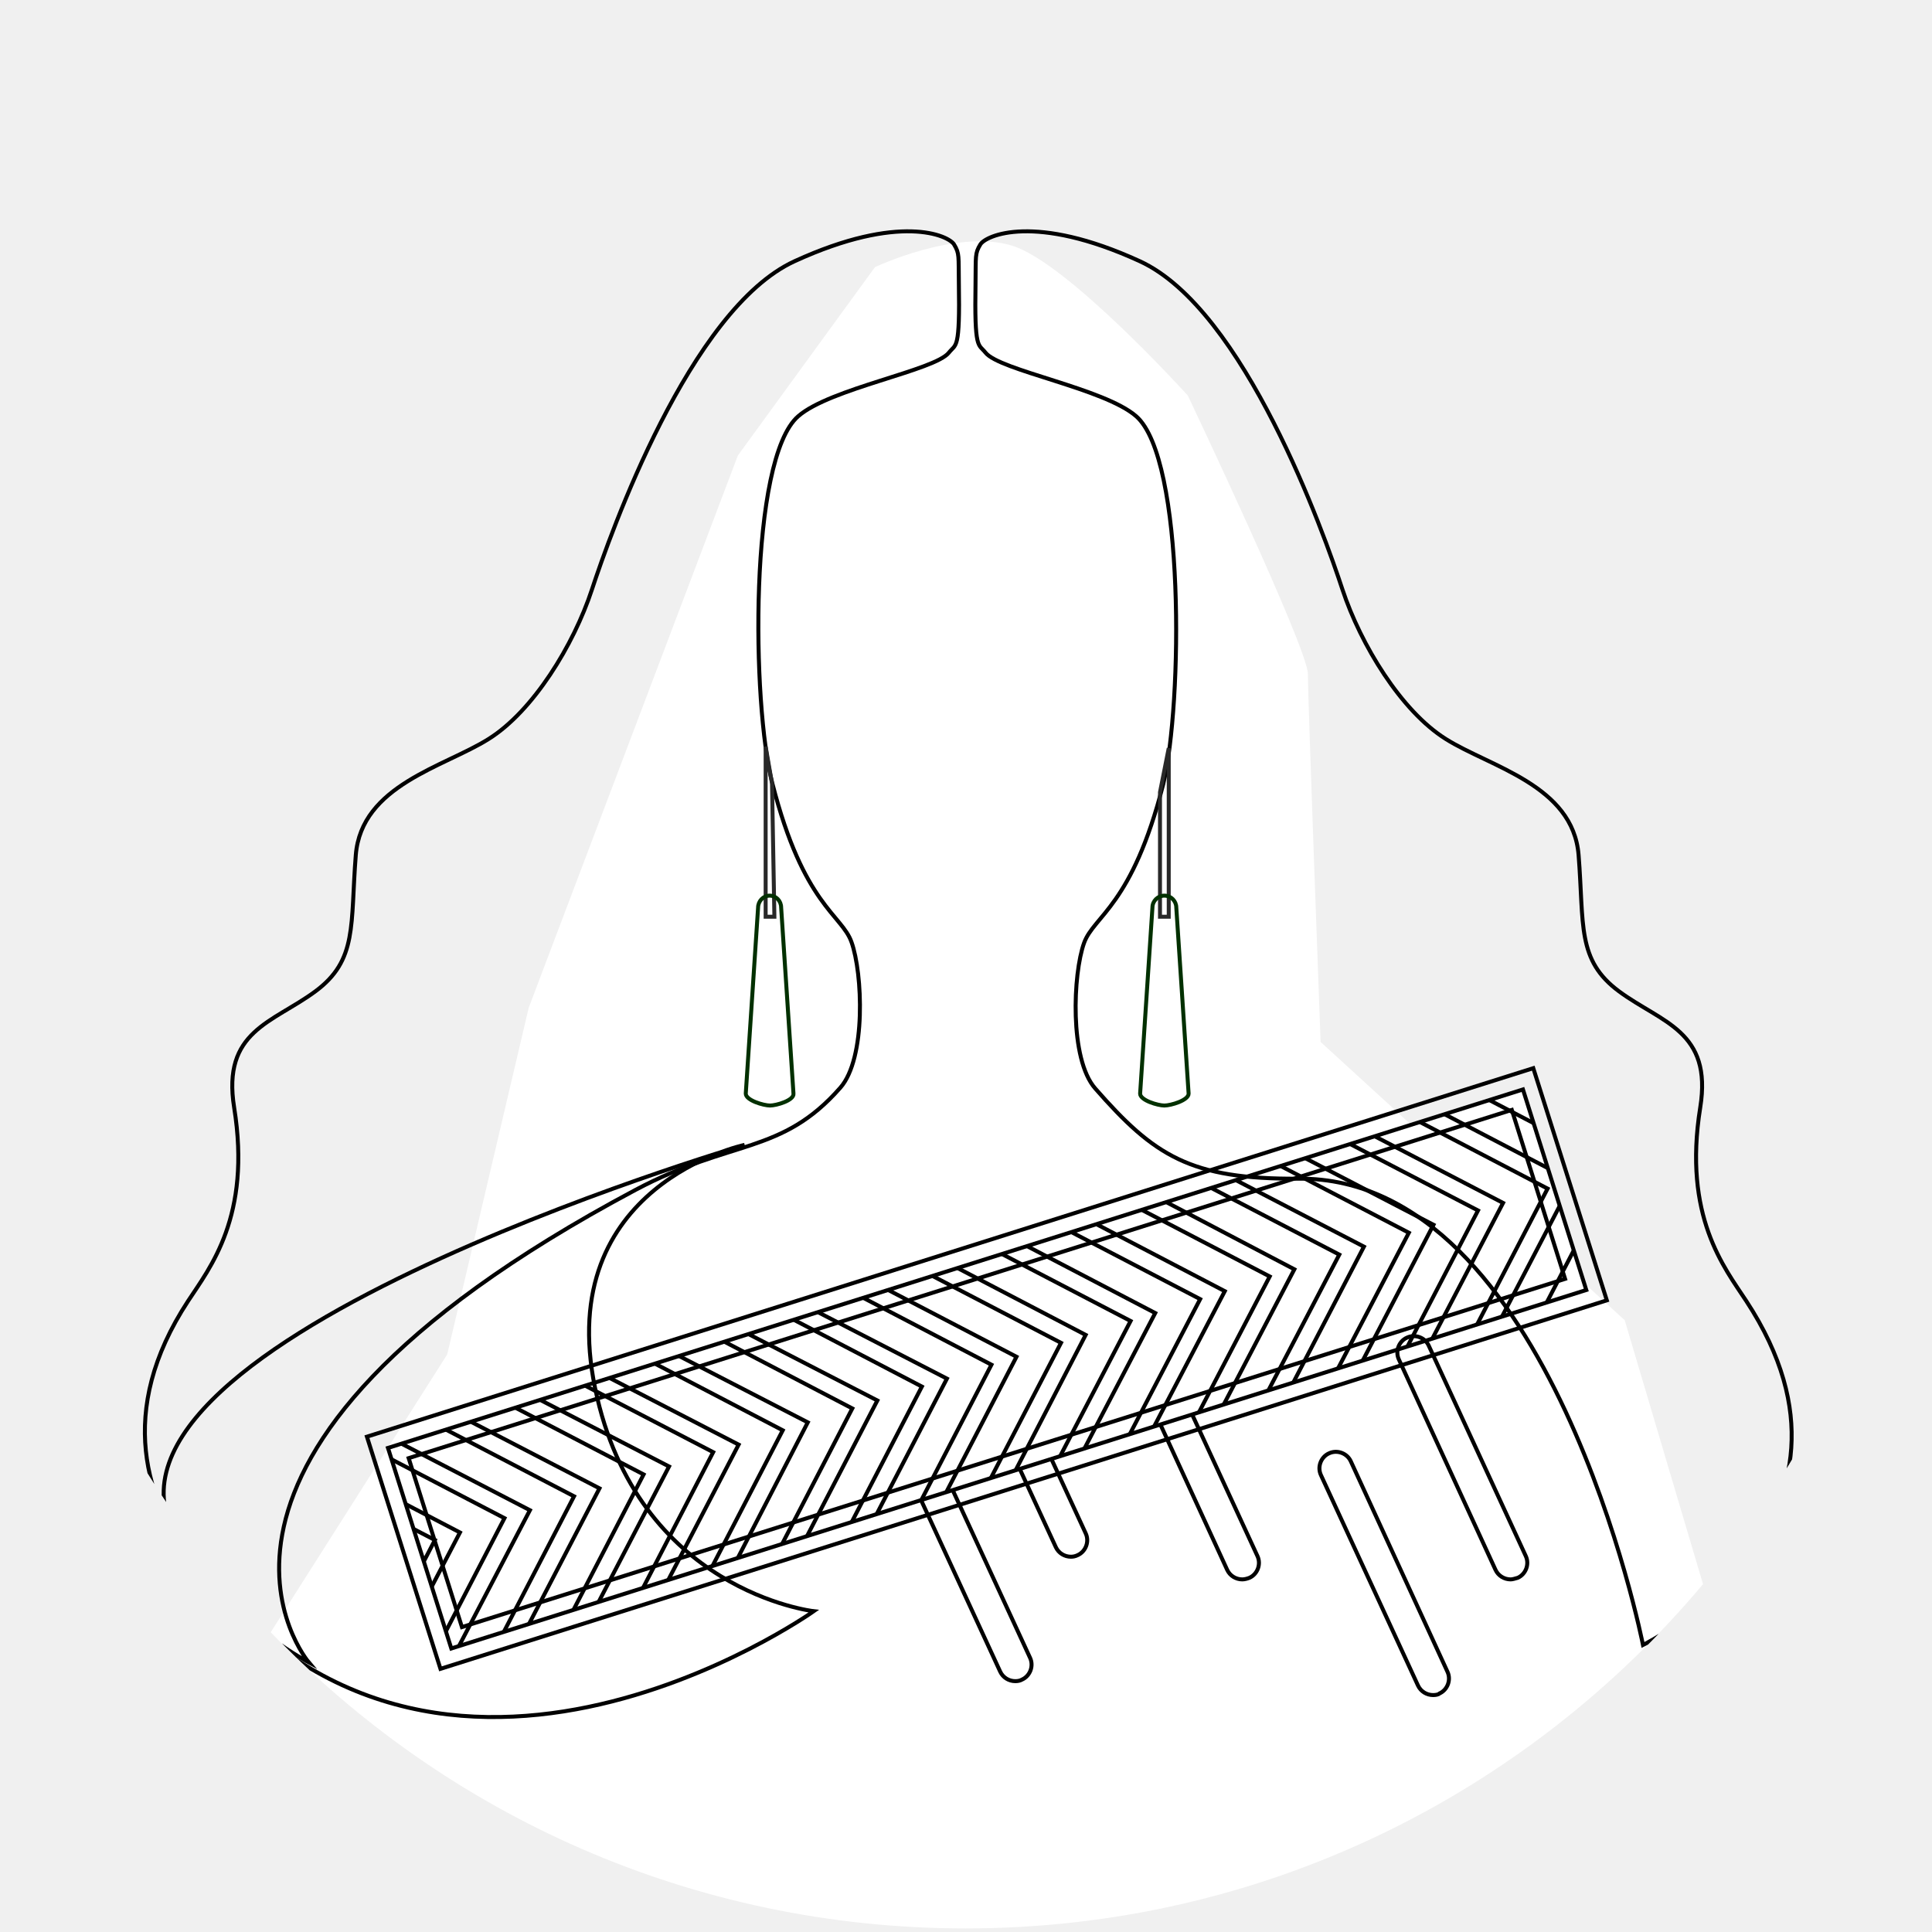
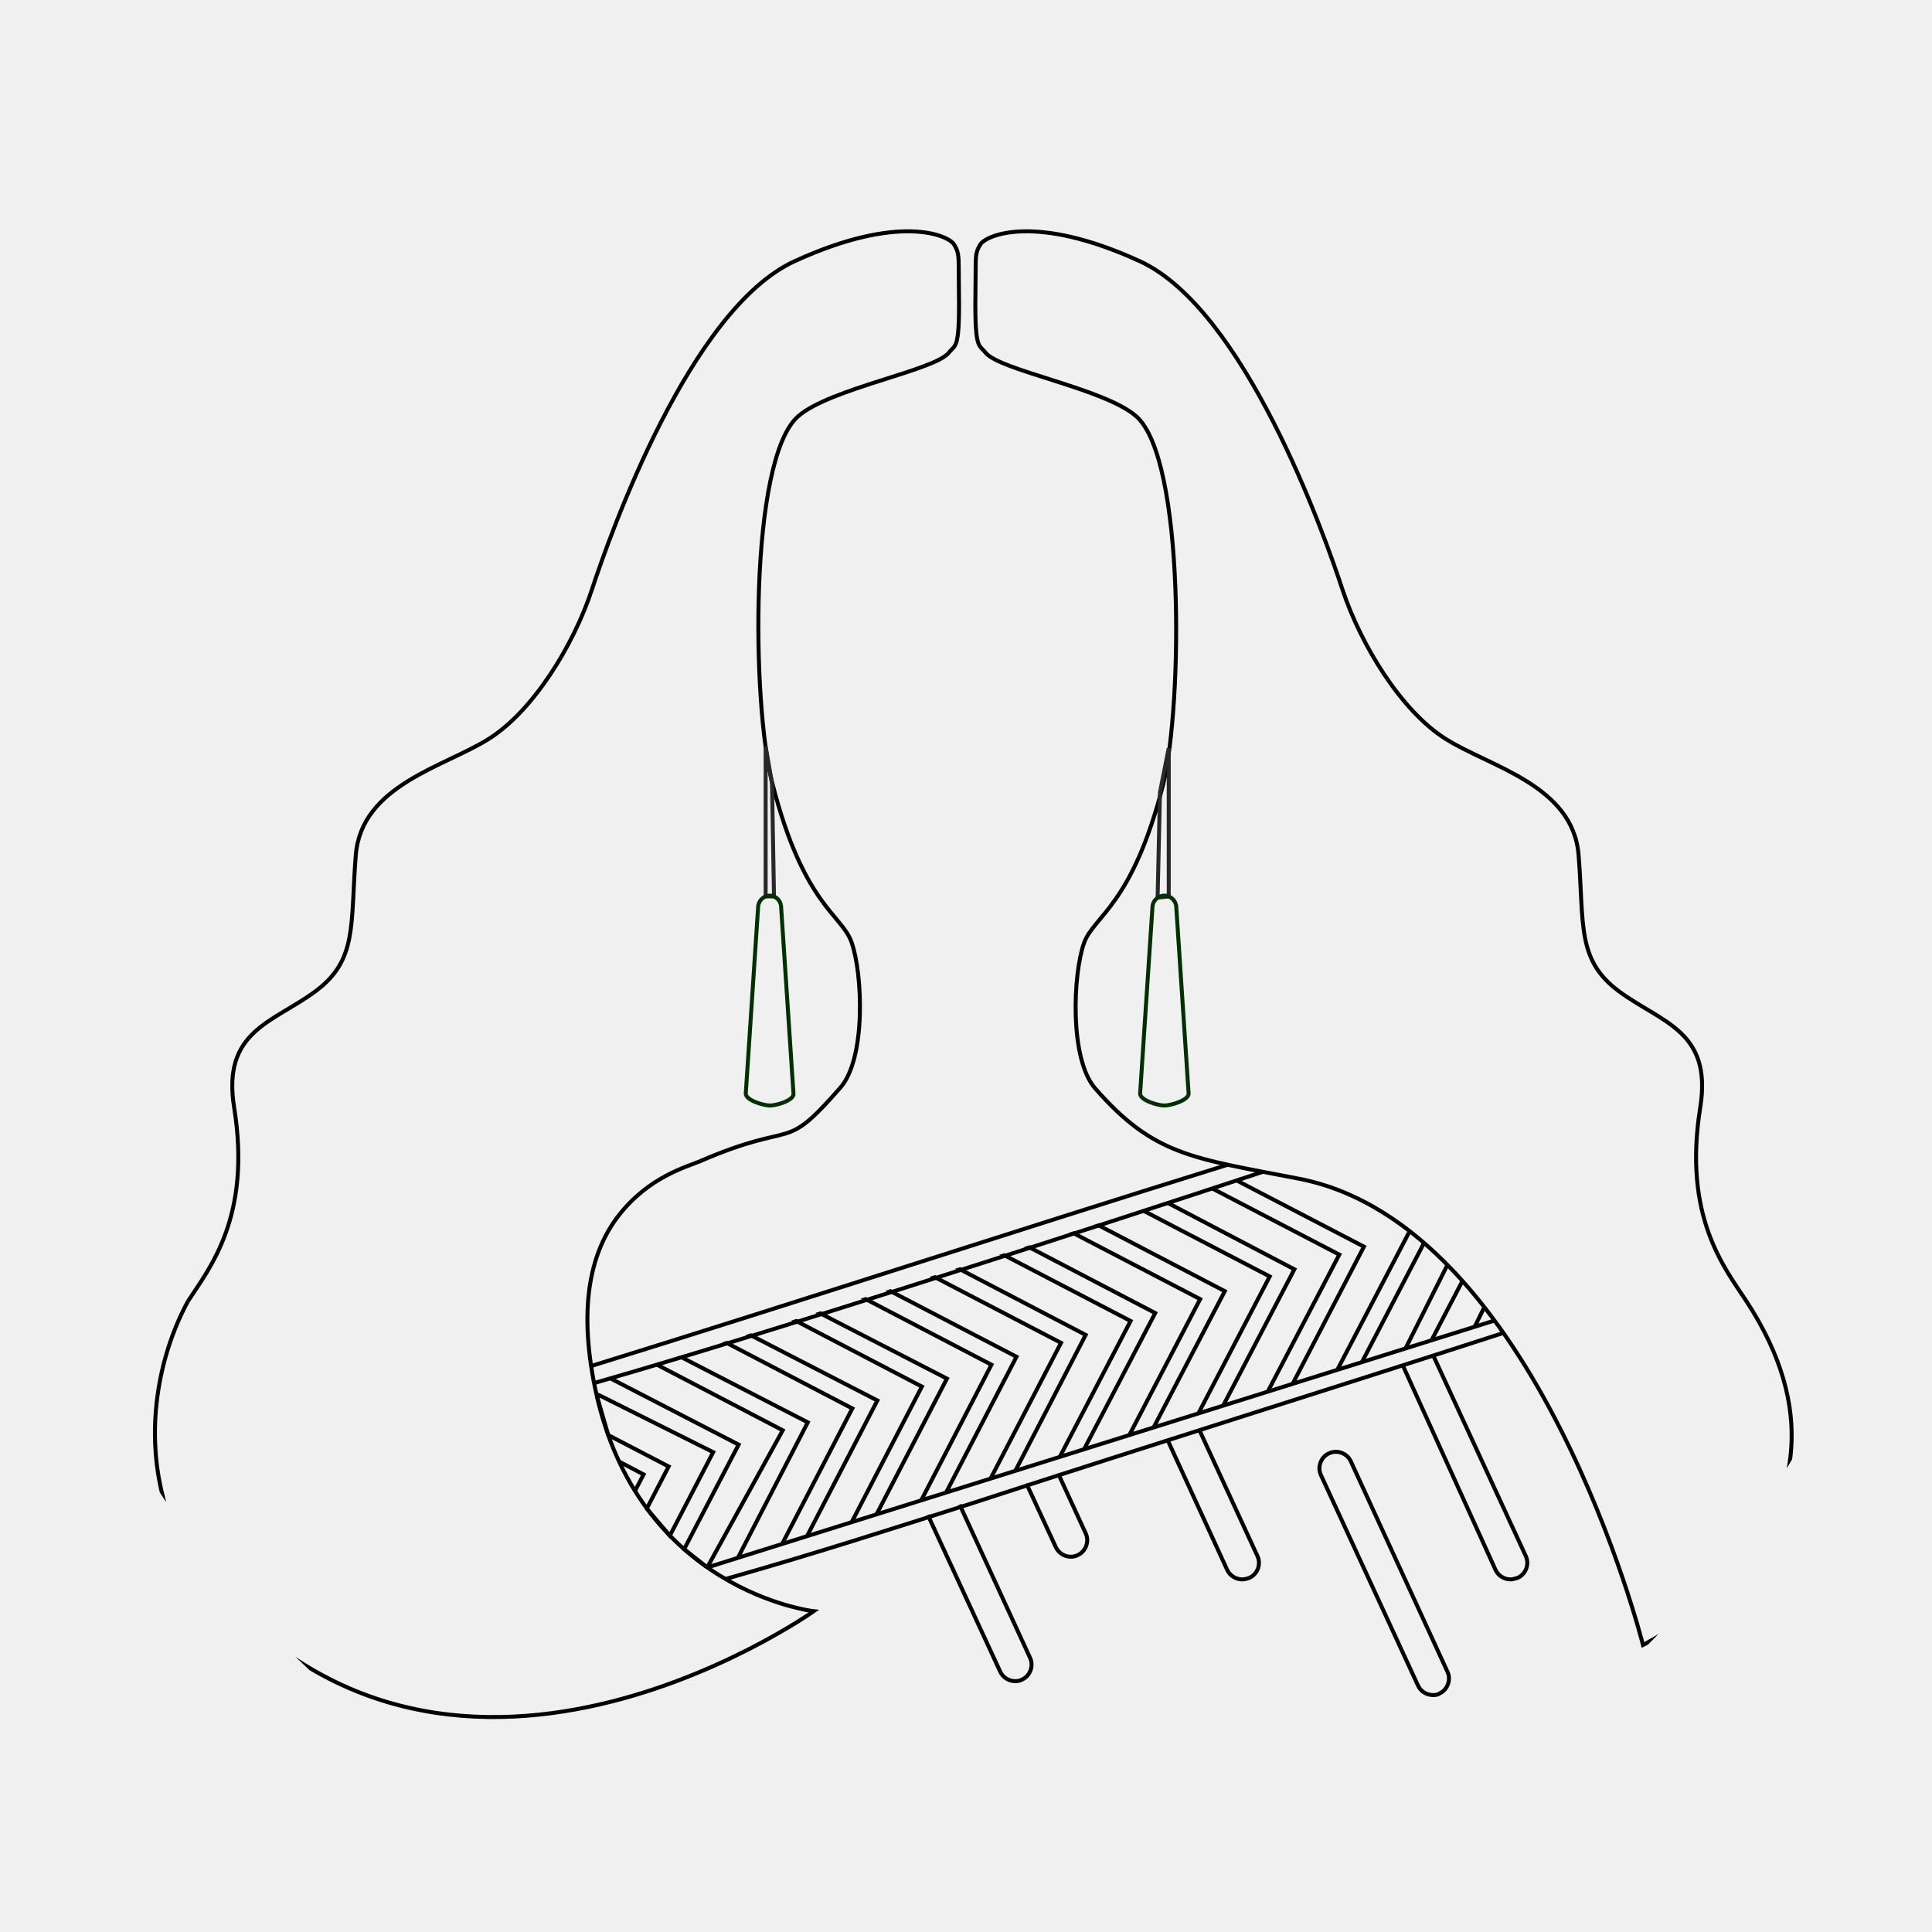
<svg xmlns="http://www.w3.org/2000/svg" xmlns:xlink="http://www.w3.org/1999/xlink" version="1.1" id="Layer_1" x="0px" y="0px" viewBox="0 0 486 486" style="enable-background:new 0 0 486 486;" xml:space="preserve">
  <style type="text/css">
	.st0{fill:none;}
- 	.st1{fill:#FFFFFF;}
- 	.st2{clip-path:url(#SVGID_2_);}
- 	.st3{fill:none;stroke:#000000;stroke-miterlimit:10;}
- 	.st4{fill:none;stroke:#282828;stroke-miterlimit:10;}
- 	.st5{fill:none;stroke:#023000;stroke-miterlimit:10;}
- 	.st6{fill:#FFFFFF;stroke:#000000;stroke-miterlimit:10;}
- 	.st7{clip-path:url(#SVGID_5_);}
+ 	.st1{clip-path:url(#SVGID_2_);}
+ 	.st2{fill:none;stroke:#000000;stroke-miterlimit:10;}
+ 	.st3{fill:none;stroke:#282828;stroke-miterlimit:10;}
+ 	.st4{fill:none;stroke:#023000;stroke-miterlimit:10;}
+ 	.st5{fill:#FFFFFF;stroke:#000000;stroke-width:1;stroke-miterlimit:10;}
+ 	.st6{clip-path:url(#SVGID_4_);}
</style>
  <g id="Layer_2_1_">
</g>
  <g id="Layer_1_2_">
    <g id="Layer_3">
	</g>
    <g id="Layer_1_1_">
      <g>
-         <circle class="st0" cx="242.9" cy="243" r="242.1" />
-         <path class="st1" d="M242.9,485.1c74.5,0,141.1-33.7,185.5-86.6l-19.7-66.4l-76.5-70c0,0-3.2-86.2-3.2-92.6s-30.2-70-30.2-70     s-30.2-33.4-44.2-37.7c-14-4.3-34.5,5.4-34.5,5.4l-34.5,47.4L133,253.5l-20.5,87.2l-44.4,69.9     C112.2,456.5,174.2,485.1,242.9,485.1z" />
+         <path class="st0" d="M242.9,0.9C109.2,0.9,0.8,109.3,0.8,243s108.4,242.1,242.1,242.1S485,376.7,485,243S376.6,0.9,242.9,0.9z" />
        <g>
          <g>
            <g>
              <g>
-                 <defs>
-                   <circle id="SVGID_1_" cx="242.9" cy="243" r="242.1" />
-                 </defs>
-                 <clipPath id="SVGID_2_">
-                   <use xlink:href="#SVGID_1_" style="overflow:visible;" />
-                 </clipPath>
-                 <g class="st2">
-                   <g>
-                     <path class="st3" d="M200.8,104.7c8-7,34.4-11.5,37.9-16c1.8-2.3,2.8-0.4,2.5-17.7c-0.1-6.5,0.2-7.2-1.2-9.5           s-13.7-7.9-40.1,4.2s-46.4,68.6-51,82.6s-14.8,30.6-26,37.6c-11.1,7-32,11.6-33.4,29.2s0.5,26.4-10.2,34.3           c-10.7,7.9-23.5,9.9-20.4,29.2c4.4,27.4-6.1,40.3-11.6,48.7c-36.4,55.6,30.4,90.9,30.4,90.9s-44.2-51.6,82.2-118.9           c24.1-12.8,36.7-8.8,51.5-25.7c6.5-7.4,5.6-28.8,2.8-36.6c-2.4-6.9-12.1-9.3-19.9-39.9           C189.1,177.1,188.4,115.4,200.8,104.7z" />
-                   </g>
-                   <g>
+                 <g>
+                   <defs>
+                     <circle id="SVGID_1_" cx="242.9" cy="243" r="242.1" />
+                   </defs>
+                   <clipPath id="SVGID_2_">
+                     <use xlink:href="#SVGID_1_" style="overflow:visible;" />
+                   </clipPath>
+                   <g class="st1">
                    <g>
-                       <polygon class="st4" points="192.6,187.8 194.2,197.1 194.8,230.6 192.6,230.6           " />
+                       <path class="st2" d="M176.1,292.1c24.8-10.7,20.5-1.6,35.3-18.5c6.5-7.4,5.6-28.8,2.8-36.6c-2.4-6.9-12.1-9.3-19.9-39.9            c-5.2-20-5.9-81.7,6.5-92.4c8-7,34.4-11.5,37.9-16c1.8-2.3,2.8-0.4,2.5-17.7c-0.1-6.5,0.2-7.2-1.2-9.5s-13.7-7.9-40.1,4.2            s-46.4,68.6-51,82.6s-14.8,30.6-26,37.6c-11.1,7-32,11.6-33.4,29.2s0.5,26.4-10.2,34.3c-10.7,7.9-23.5,9.9-20.4,29.2            c4.4,27.4-6.1,40.3-11.6,48.7" />
                    </g>
                    <g>
-                       <path class="st5" d="M193.7,278.1L193.7,278.1c-1.6,0-6.1-1.3-6.1-3l3.1-46.8c0-1.6,1.3-3,2.9-3l0,0c1.6,0,2.9,1.3,2.9,3            l3.1,46.8C199.8,276.8,195.3,278.1,193.7,278.1z" />
+                       <g>
+                         <polygon class="st3" points="192.6,187.8 194.2,197.1 194.7,225.5 192.6,225.5            " />
+                       </g>
+                       <g>
+                         <path class="st4" d="M193.7,278.1L193.7,278.1c-1.6,0-6.1-1.3-6.1-3l3.1-46.8c0-1.6,1.3-3,2.9-3l0,0c1.6,0,2.9,1.3,2.9,3             l3.1,46.8C199.8,276.8,195.3,278.1,193.7,278.1z" />
+                       </g>
                    </g>
-                   </g>
-                   <g>
-                     <path class="st3" d="M312.5,397.3c-1.6,0-3.1-0.9-3.8-2.4L284.4,342c-1-2.1,0-4.6,2-5.5c2.1-1,4.6,0,5.5,2l24.4,52.9           c1,2.1,0,4.6-2,5.5C313.8,397.1,313.1,397.3,312.5,397.3z" />
-                   </g>
-                   <g>
-                     <path class="st3" d="M269.4,391.6c-1.6,0-3.1-0.9-3.8-2.4l-24.4-52.9c-1-2.1,0-4.6,2-5.5c2.1-1,4.6,0,5.5,2l24.4,52.9           c1,2.1,0,4.6-2,5.5C270.5,391.5,269.9,391.6,269.4,391.6z" />
-                   </g>
-                   <g>
-                     <path class="st3" d="M255.4,422.9c-1.6,0-3.1-0.9-3.8-2.4l-24.4-52.9c-1-2.1,0-4.6,2-5.5c2.1-1,4.6,0,5.5,2l24.4,52.9           c1,2.1,0,4.6-2,5.5C256.6,422.8,256,422.9,255.4,422.9z" />
-                   </g>
-                   <g>
+                     <g>
+                       <path class="st2" d="M301.6,359.5l14.7,31.9c1,2.1,0,4.6-2,5.5c-0.5,0.2-1.2,0.4-1.8,0.4c-1.6,0-3.1-0.9-3.8-2.4            L293.6,362" />
+                     </g>
+                     <g>
+                       <path class="st2" d="M266.2,370.7l6.9,15c1,2.1,0,4.6-2,5.5c-0.6,0.3-1.2,0.4-1.7,0.4c-1.6,0-3.1-0.9-3.8-2.4l-7.4-16" />
+                     </g>
+                     <g>
+                       <path class="st2" d="M241.4,378.5l17.7,38.5c1,2.1,0,4.6-2,5.5c-0.5,0.3-1.1,0.4-1.7,0.4c-1.6,0-3.1-0.9-3.8-2.4            l-18.2-39.4" />
+                     </g>
                    <g>
                      <g>
-                         <rect id="SVGID_3_" x="98.6" y="317.9" transform="matrix(0.9536 -0.3012 0.3012 0.9536 -92.1819 90.7812)" class="st6" width="299.4" height="52.9" />
-                       </g>
-                       <g>
+                         <g>
+                           <path class="st5" d="M317.6,294.8c-0.9,0.3-113.2,37.4-168.1,53.1" />
+                           <path class="st5" d="M177.9,394.3l198-62.1" />
+                           <path class="st5" d="M319.4,295.7" />
+                         </g>
                        <g>
                          <g>
-                             <defs>
-                               <polyline id="SVGID_4_" points="113.5,414.7 97.6,364.2 383.1,274 399,324.5               " />
-                             </defs>
-                             <clipPath id="SVGID_5_">
-                               <use xlink:href="#SVGID_4_" style="overflow:visible;" />
-                             </clipPath>
-                             <g class="st7">
+                             <g>
                              <g>
-                                 <polygon class="st3" points="84.6,435.3 77.2,431.3 98.2,391 59.5,370.9 63.3,363.5 109.4,387.4                " />
-                               </g>
-                               <g>
-                                 <polygon class="st3" points="102.2,429.6 94.7,425.8 115.7,385.5 77,365.3 80.8,357.9 126.9,381.9                                 " />
-                               </g>
-                               <g>
-                                 <polygon class="st3" points="119.7,424.1 112.2,420.3 133.3,379.9 94.5,359.8 98.3,352.4 144.4,376.4                                 " />
-                               </g>
-                               <g>
-                                 <polygon class="st3" points="137.2,418.6 129.8,414.8 150.8,374.4 112,354.3 115.8,346.9 161.9,370.9                                 " />
-                               </g>
-                               <g>
-                                 <polygon class="st3" points="154.7,413.1 147.3,409.3 168.3,368.9 129.4,348.8 133.4,341.4 179.4,365.3                                 " />
-                               </g>
-                               <g>
-                                 <polygon class="st3" points="172.2,407.5 164.8,403.8 185.8,363.4 146.9,343.3 150.9,335.8 196.9,359.8                                 " />
-                               </g>
-                               <g>
-                                 <polygon class="st3" points="189.7,402 182.3,398.3 203.2,357.8 164.4,337.8 168.4,330.3 214.4,354.3                                 " />
-                               </g>
-                               <g>
-                                 <polygon class="st3" points="207.2,396.5 199.8,392.6 220.7,352.3 181.9,332.3 185.9,324.8 231.9,348.8                                 " />
-                               </g>
-                               <g>
-                                 <polygon class="st3" points="224.7,391 217.3,387.1 238.2,346.8 199.4,326.8 203.4,319.3 249.4,343.3                                 " />
-                               </g>
-                               <g>
-                                 <polygon class="st3" points="242.2,385.4 234.8,381.6 255.7,341.3 216.9,321.1 220.8,313.8 266.9,337.8                                 " />
-                               </g>
-                               <g>
-                                 <polygon class="st3" points="259.6,379.9 252.3,376 273.1,335.8 234.4,315.6 238.3,308.3 284.4,332.3                                 " />
-                               </g>
-                               <g>
-                                 <polygon class="st3" points="277.1,374.4 269.6,370.5 290.6,330.3 251.9,310.1 255.8,302.8 301.9,326.8                                 " />
-                               </g>
-                               <g>
-                                 <polygon class="st3" points="294.5,368.9 287.1,365 308.1,324.8 269.4,304.6 273.3,297.1 319.4,321.1                                 " />
-                               </g>
-                               <g>
-                                 <polygon class="st3" points="312,363.3 304.6,359.5 325.6,319.3 286.9,299 290.8,291.6 336.9,315.6                                 " />
-                               </g>
-                               <g>
-                                 <polygon class="st3" points="329.5,357.8 322.1,354 343.1,313.6 304.4,293.5 308.3,286.1 354.4,310.1                                 " />
-                               </g>
-                               <g>
-                                 <polygon class="st3" points="347,352.3 339.6,348.4 360.6,308.1 321.9,288 325.8,280.6 371.8,304.5                                 " />
-                               </g>
-                               <g>
-                                 <polygon class="st3" points="364.5,346.8 357.1,342.9 378.1,302.6 339.4,282.5 343.3,275 389.3,299                                 " />
-                               </g>
-                               <g>
-                                 <polygon class="st3" points="382,341.3 374.6,337.4 395.6,297.1 356.9,276.9 360.8,269.5 406.8,293.5                                 " />
+                                 <defs>
+                                   <polyline id="SVGID_3_" points="113.5,414.7 101.6,363 321.4,293.5 399,324.5                 " />
+                                 </defs>
+                                 <clipPath id="SVGID_4_">
+                                   <use xlink:href="#SVGID_3_" style="overflow:visible;" />
+                                 </clipPath>
+                                 <g class="st6">
+                                   <g>
+                                     <polyline class="st2" points="155.8,367.7 161.9,370.9 159.7,375.1                  " />
+                                   </g>
+                                   <g>
+                                     <path class="st2" d="M168.5,386.3l-5.8-6.8l5.5-10.6L153,361l-2.8-9.7c-0.1-0.3,0.2-0.5,0.4-0.4l28.8,14.4                   L168.5,386.3z" />
+                                   </g>
+                                   <g>
+                                     <polygon class="st2" points="177.9,394.3 172.1,389.7 185.8,363.4 146.9,343.3 150.9,335.8 196.9,359.8                                     " />
+                                   </g>
+                                   <g>
+                                     <polygon class="st2" points="189.7,402 182.3,398.3 203.2,357.8 164.4,337.8 168.4,330.3 214.4,354.3                                     " />
+                                   </g>
+                                   <g>
+                                     <polygon class="st2" points="207.2,396.5 199.8,392.6 220.7,352.3 181.9,332.3 185.9,324.8 231.9,348.8                                     " />
+                                   </g>
+                                   <g>
+                                     <polygon class="st2" points="224.7,391 217.3,387.1 238.2,346.8 199.4,326.8 203.4,319.3 249.4,343.3                                     " />
+                                   </g>
+                                   <g>
+                                     <polygon class="st2" points="242.2,385.4 234.8,381.6 255.7,341.3 216.9,321.1 220.8,313.8 266.9,337.8                                     " />
+                                   </g>
+                                   <g>
+                                     <polygon class="st2" points="259.6,379.9 252.3,376 273.1,335.8 234.4,315.6 238.3,308.3 284.4,332.3                                     " />
+                                   </g>
+                                   <g>
+                                     <polygon class="st2" points="277.1,374.4 269.6,370.5 290.6,330.3 251.9,310.1 255.8,302.8 301.9,326.8                                     " />
+                                   </g>
+                                   <g>
+                                     <polygon class="st2" points="294.5,368.9 287.1,365 308.1,324.8 269.4,304.6 273.3,297.1 319.4,321.1                                     " />
+                                   </g>
+                                   <g>
+                                     <polygon class="st2" points="312,363.3 304.6,359.5 325.6,319.3 286.9,299 290.8,291.6 336.9,315.6                                     " />
+                                   </g>
+                                   <g>
+                                     <polyline class="st2" points="310.8,296.8 343.1,313.6 322.1,354 329.5,357.8 354.4,310.1                  " />
+                                     <path class="st2" d="M316.4,294.2" />
+                                   </g>
+                                   <g>
+                                     <path class="st2" d="M330.5,283l-4.7-2.4l-1.3,2.5C326.5,283.1,328.5,283,330.5,283z" />
+                                     <path class="st2" d="M358.2,312.7l-18.6,35.7l7.4,3.9l17.1-34.1" />
+                                   </g>
+                                   <g>
+                                     <path class="st2" d="M345.5,276.2l-2.2-1.2l-0.9,1.6C343.4,276.2,344.4,276,345.5,276.2z" />
+                                     <path class="st2" d="M367.9,322.2l-10.8,20.7l7.4,3.9l8.9-18" />
+                                   </g>
+                                   <g>
+                                     <path class="st2" d="M400.3,298c0.6,1.4,1.3,2.9,1.9,4.4l4.6-8.8l-11-5.8C397.3,291.2,398.8,294.6,400.3,298z" />
+                                     <path class="st2" d="M362.8,272.5c0.7-0.3,1.5-0.6,2.2-0.8l-4.2-2.2l-3.5,6.7C359.1,275.1,360.9,273.4,362.8,272.5                   z" />
+                                     <path class="st2" d="M377.6,331.4" />
+                                     <path class="st2" d="M379.1,329.2" />
+                                   </g>
+                                 </g>
                              </g>
                            </g>
                          </g>
                        </g>
                      </g>
+                       <g>
+                         <path class="st2" d="M173.9,391.1" />
+                         <path class="st2" d="M373.1,328.4" />
+                         <path class="st2" d="M182.5,397.2C204.1,391.1,223,385,245,378c46-15,86.9-27.7,133.2-42.7" />
+                         <path class="st2" d="M308.8,293c-53.4,16.6-107.1,34.2-160,50.6" />
+                       </g>
                    </g>
                    <g>
-                       <path class="st3" d="M110.8,419.8l-18.5-58.4l293.4-92.7l18.5,58.4L110.8,419.8z M102.8,366.8l13.4,42.5l277.5-87.6            l-13.4-42.5L102.8,366.8z" />
+                       <path class="st2" d="M47.3,327.3c-6.7,12.3-11.1,30.8-6.3,49.3c0.5,1.7,1,7,4.6,12.1c60.7,86.4,159.1,16.6,159.1,16.6            s-44.4-5-55-56.1c-4.5-21.7-0.6-35,5.9-43.4c7.6-9.8,17.2-12.3,20.8-13.8" />
                    </g>
-                   </g>
-                   <g>
-                     <path class="st3" d="M187.3,288c0,0-48.2,10.1-37.6,61.2s55,56.1,55,56.1s-98.4,69.8-159.1-16.6           C11.3,339.6,187.3,288,187.3,288z" />
-                   </g>
-                   <g>
-                     <path class="st3" d="M380,397.3c-1.6,0-3.1-0.9-3.8-2.4L351.9,342c-1-2.1,0-4.6,2-5.5c2.1-1,4.6,0,5.5,2l24.4,52.9           c1,2.1,0,4.6-2,5.5C381.1,397.1,380.5,397.3,380,397.3z" />
-                   </g>
-                   <g>
-                     <path class="st3" d="M360.5,426.4c-1.6,0-3.1-0.9-3.8-2.4l-24.4-52.9c-1-2.1,0-4.6,2-5.5c2.1-1,4.6,0,5.5,2l24.3,52.9           c1,2.1,0,4.6-2,5.5C361.8,426.3,361.1,426.4,360.5,426.4z" />
-                   </g>
-                   <g>
                    <g>
-                       <path class="st3" d="M285.8,104.7c-8-7-34.4-11.5-37.9-16c-1.8-2.3-2.8-0.4-2.5-17.7c0.1-6.5-0.2-7.2,1.2-9.5            s13.7-7.9,40.1,4.2s46.4,68.6,51,82.6c4.6,13.9,14.8,30.6,26,37.6c11.1,7,32,11.6,33.4,29.2s-0.5,26.4,10.2,34.3            c10.7,7.9,23.5,9.9,20.4,29.2c-4.4,27.4,6.1,40.3,11.6,48.7c36.4,55.6-26,86.5-26,86.5S390.1,296,326.7,296.5            c-27.3,0.2-36.4-5.8-51.2-22.7c-6.5-7.4-5.6-28.8-2.8-36.6c2.5-6.9,12.1-9.3,19.9-39.9            C297.5,177.1,298.1,115.4,285.8,104.7z" />
+                       <path class="st2" d="M360.5,340.9l23.3,50.5c1,2.1,0,4.6-2,5.5c-0.7,0.2-1.3,0.4-1.8,0.4c-1.6,0-3.1-0.9-3.8-2.4            l-23.4-51.6" />
+                     </g>
+                     <g>
+                       <path class="st2" d="M360.5,426.4c-1.6,0-3.1-0.9-3.8-2.4l-24.4-52.9c-1-2.1,0-4.6,2-5.5c2.1-1,4.6,0,5.5,2l24.3,52.9            c1,2.1,0,4.6-2,5.5C361.8,426.3,361.1,426.4,360.5,426.4z" />
                    </g>
                    <g>
                      <g>
-                         <line class="st0" x1="292.9" y1="174.1" x2="292.9" y2="230.6" />
-                         <polygon class="st4" points="291.8,199.3 294,188.2 294,230.6 291.8,230.6            " />
+                         <path class="st2" d="M439.3,327.3c-5.5-8.4-16-21.3-11.6-48.7c3.1-19.3-9.7-21.3-20.4-29.2c-10.7-7.9-8.8-16.7-10.2-34.3             c-1.4-17.6-22.3-22.2-33.4-29.2c-11.2-7-21.4-23.7-26-37.6c-4.6-14-24.6-70.5-51-82.6c-26.4-12.1-38.7-6.5-40.1-4.2             c-1.4,2.3-1.1,3-1.2,9.5c-0.3,17.3,0.7,15.4,2.5,17.7c3.5,4.5,29.9,9,37.9,16c12.3,10.7,11.7,72.4,6.8,92.6             c-7.8,30.6-17.4,33-19.9,39.9c-2.8,7.8-3.7,29.2,2.8,36.6c14.8,16.9,24.4,17.5,51.2,22.7             c60.1,11.6,86.6,117.3,86.6,117.3S475.7,382.9,439.3,327.3z" />
                      </g>
                      <g>
-                         <path class="st5" d="M292.9,278.1L292.9,278.1c1.6,0,6.1-1.3,6.1-3l-3.1-46.8c0-1.6-1.3-3-3-3l0,0c-1.6,0-3,1.3-3,3             l-3.1,46.8C286.8,276.8,291.3,278.1,292.9,278.1z" />
+                         <g>
+                           <line class="st0" x1="292.9" y1="174.1" x2="292.9" y2="230.6" />
+                           <polygon class="st3" points="291.8,199.3 294,188.2 294,225.5 291.2,225.8             " />
+                         </g>
+                         <g>
+                           <path class="st4" d="M292.9,278.1L292.9,278.1c1.6,0,6.1-1.3,6.1-3l-3.1-46.8c0-1.6-1.3-3-3-3l0,0c-1.6,0-3,1.3-3,3              l-3.1,46.8C286.8,276.8,291.3,278.1,292.9,278.1z" />
+                         </g>
                      </g>
                    </g>
                  </g>
                </g>
              </g>
            </g>
          </g>
        </g>
      </g>
    </g>
    <g id="Layer_2_2_">
	</g>
    <g id="Layer_4">
	</g>
  </g>
+   <path class="st2" d="M86.7,319" />
+   <path class="st2" d="M67.7,367.5" />
</svg>
